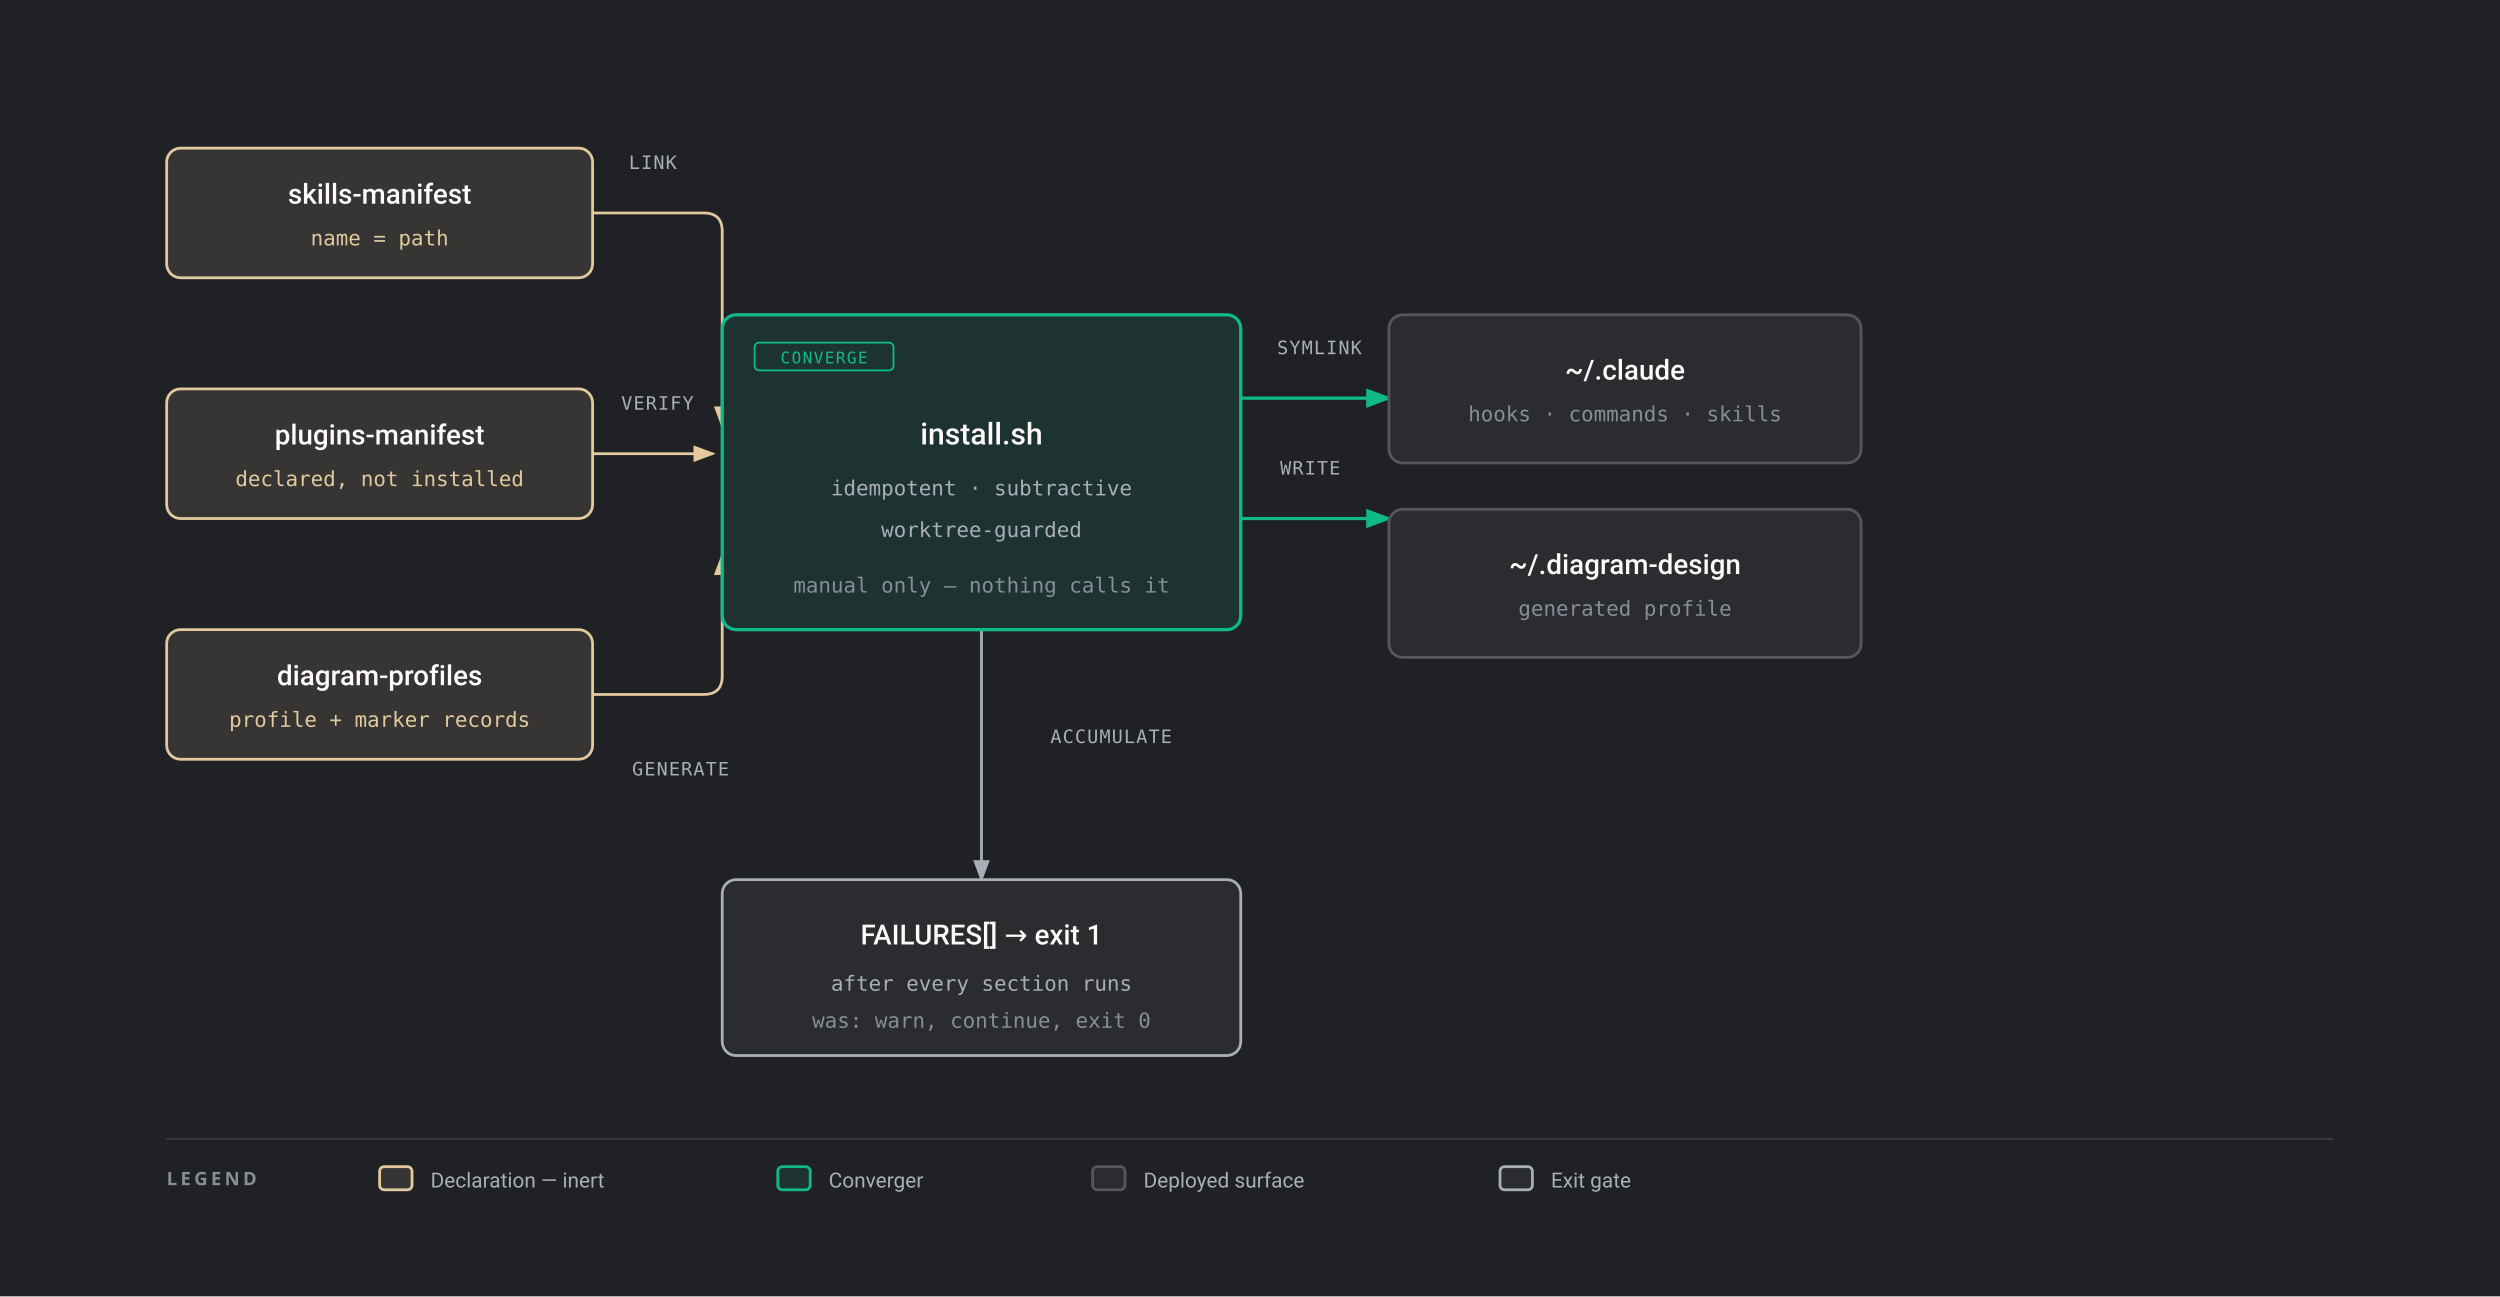
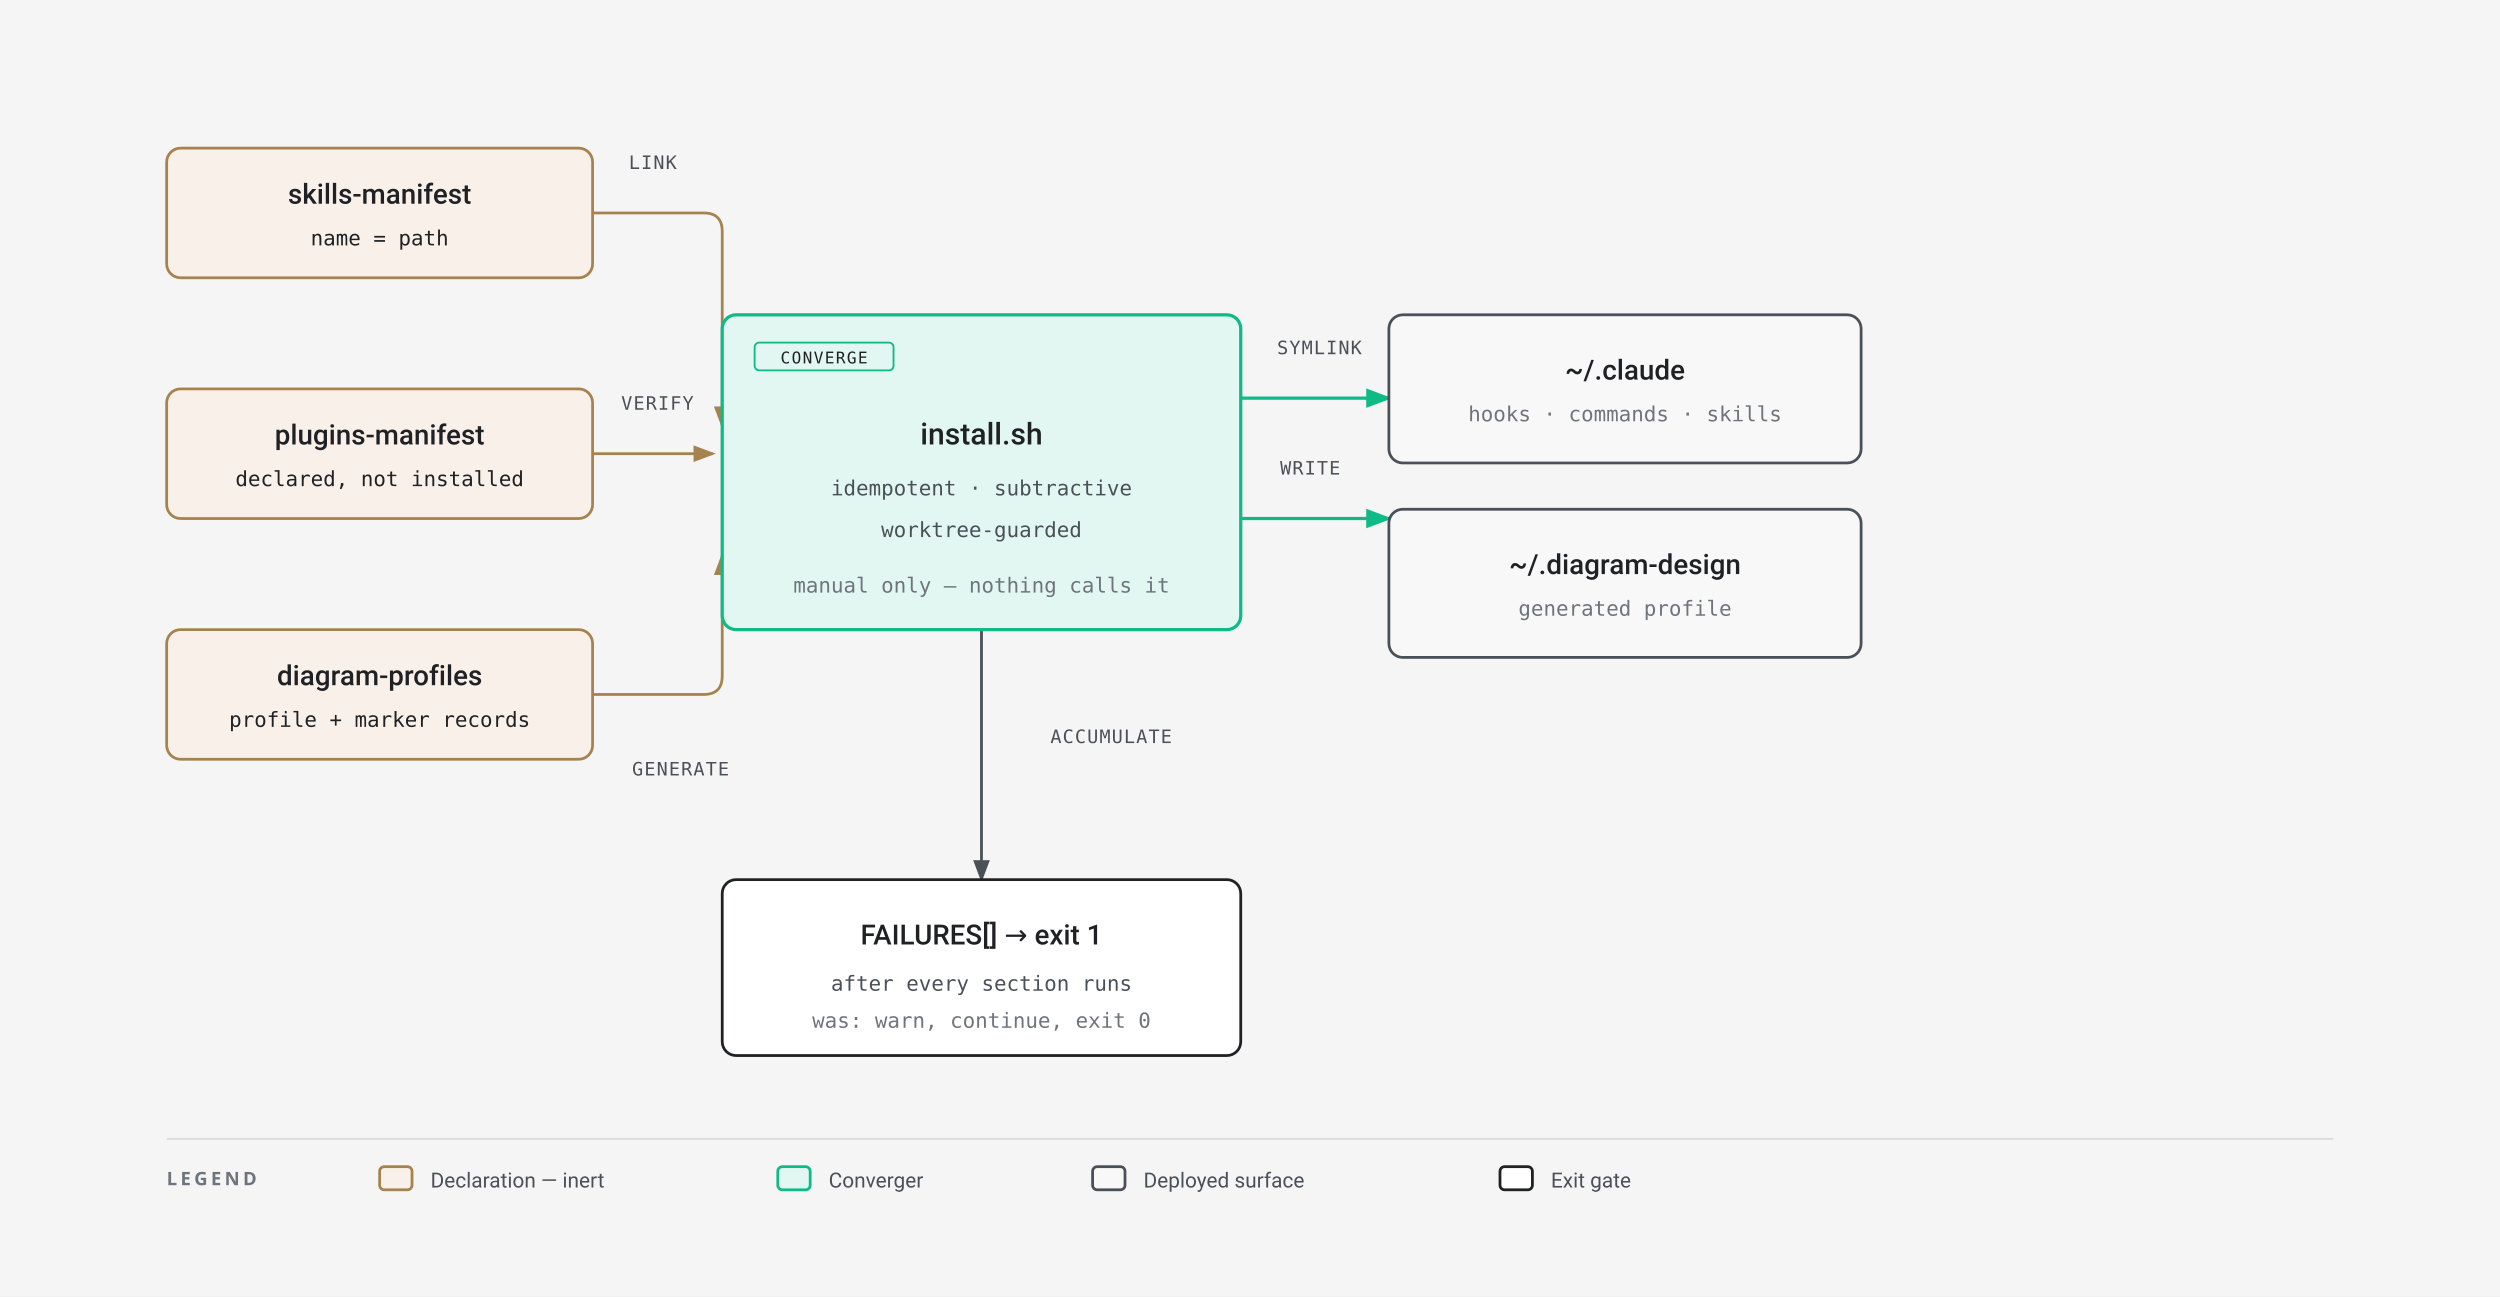
<svg xmlns="http://www.w3.org/2000/svg" viewBox="0 0 1080 560" role="img" aria-labelledby="dep-t dep-d">
  <defs>
    <marker id="a3" markerWidth="8" markerHeight="6" refX="7" refY="3" orient="auto">
      <polygon points="0 0, 8 3, 0 6" fill="#10BA87" />
    </marker>
    <marker id="n3" markerWidth="8" markerHeight="6" refX="7" refY="3" orient="auto">
-       <polygon points="0 0, 8 3, 0 6" fill="#A9AFB6" />
+       <polygon points="0 0, 8 3, 0 6" fill="#4A5058" />
    </marker>
    <marker id="s3" markerWidth="8" markerHeight="6" refX="7" refY="3" orient="auto">
-       <polygon points="0 0, 8 3, 0 6" fill="#E2C99E" />
+       <polygon points="0 0, 8 3, 0 6" fill="#A6834E" />
    </marker>
  </defs>
-   <rect width="100%" height="100%" fill="#1F2125" />
-   <path d="M 256 92 L 304 92 Q 312 92 312 100 L 312 184" stroke="#E2C99E" stroke-width="1.2" fill="none" marker-end="url(#s3)" />
-   <path d="M 256 196 L 308 196" stroke="#E2C99E" stroke-width="1.2" fill="none" marker-end="url(#s3)" />
-   <path d="M 256 300 L 304 300 Q 312 300 312 292 L 312 240" stroke="#E2C99E" stroke-width="1.2" fill="none" marker-end="url(#s3)" />
+   <rect width="100%" height="100%" fill="#F5F5F5" />
+   <path d="M 256 92 L 304 92 Q 312 92 312 100 L 312 184" stroke="#A6834E" stroke-width="1.2" fill="none" marker-end="url(#s3)" />
+   <path d="M 256 196 L 308 196" stroke="#A6834E" stroke-width="1.2" fill="none" marker-end="url(#s3)" />
+   <path d="M 256 300 L 304 300 Q 312 300 312 292 L 312 240" stroke="#A6834E" stroke-width="1.2" fill="none" marker-end="url(#s3)" />
  <path d="M 536 172 L 600 172" stroke="#10BA87" stroke-width="1.4" fill="none" marker-end="url(#a3)" />
  <path d="M 536 224 L 600 224" stroke="#10BA87" stroke-width="1.4" fill="none" marker-end="url(#a3)" />
-   <path d="M 424 272 L 424 380" stroke="#A9AFB6" stroke-width="1.2" fill="none" marker-end="url(#n3)" />
-   <rect x="260" y="64" width="44" height="12" rx="2" fill="#1F2125" />
-   <text x="282" y="73" fill="#A9AFB6" font-size="8" font-family="'Roboto Mono',monospace" text-anchor="middle" letter-spacing=".06em">LINK</text>
-   <rect x="260" y="168" width="48" height="12" rx="2" fill="#1F2125" />
-   <text x="284" y="177" fill="#A9AFB6" font-size="8" font-family="'Roboto Mono',monospace" text-anchor="middle" letter-spacing=".06em">VERIFY</text>
-   <rect x="260" y="326" width="68" height="12" rx="2" fill="#1F2125" />
-   <text x="294" y="335" fill="#A9AFB6" font-size="8" font-family="'Roboto Mono',monospace" text-anchor="middle" letter-spacing=".06em">GENERATE</text>
-   <rect x="540" y="144" width="60" height="12" rx="2" fill="#1F2125" />
-   <text x="570" y="153" fill="#A9AFB6" font-size="8" font-family="'Roboto Mono',monospace" text-anchor="middle" letter-spacing=".06em">SYMLINK</text>
-   <rect x="540" y="196" width="52" height="12" rx="2" fill="#1F2125" />
-   <text x="566" y="205" fill="#A9AFB6" font-size="8" font-family="'Roboto Mono',monospace" text-anchor="middle" letter-spacing=".06em">WRITE</text>
-   <rect x="440" y="312" width="80" height="12" rx="2" fill="#1F2125" />
-   <text x="480" y="321" fill="#A9AFB6" font-size="8" font-family="'Roboto Mono',monospace" text-anchor="middle" letter-spacing=".06em">ACCUMULATE</text>
-   <rect x="72" y="64" width="184" height="56" rx="6" fill="#363534" stroke="#E2C99E" stroke-width="1.2" />
-   <text x="164" y="88" fill="#FEFAFA" font-size="12" font-weight="500" font-family="Roboto,sans-serif" text-anchor="middle">skills-manifest</text>
-   <text x="164" y="106" fill="#E2C99E" font-size="9" font-family="'Roboto Mono',monospace" text-anchor="middle">name = path</text>
-   <rect x="72" y="168" width="184" height="56" rx="6" fill="#363534" stroke="#E2C99E" stroke-width="1.2" />
-   <text x="164" y="192" fill="#FEFAFA" font-size="12" font-weight="500" font-family="Roboto,sans-serif" text-anchor="middle">plugins-manifest</text>
-   <text x="164" y="210" fill="#E2C99E" font-size="9" font-family="'Roboto Mono',monospace" text-anchor="middle">declared, not installed</text>
-   <rect x="72" y="272" width="184" height="56" rx="6" fill="#363534" stroke="#E2C99E" stroke-width="1.2" />
-   <text x="164" y="296" fill="#FEFAFA" font-size="12" font-weight="500" font-family="Roboto,sans-serif" text-anchor="middle">diagram-profiles</text>
-   <text x="164" y="314" fill="#E2C99E" font-size="9" font-family="'Roboto Mono',monospace" text-anchor="middle">profile + marker records</text>
-   <rect x="312" y="136" width="224" height="136" rx="6" fill="#1d3331" stroke="#10BA87" stroke-width="1.4" />
+   <path d="M 424 272 L 424 380" stroke="#4A5058" stroke-width="1.2" fill="none" marker-end="url(#n3)" />
+   <rect x="260" y="64" width="44" height="12" rx="2" fill="#F5F5F5" />
+   <text x="282" y="73" fill="#4A5058" font-size="8" font-family="'Roboto Mono',monospace" text-anchor="middle" letter-spacing=".06em">LINK</text>
+   <rect x="260" y="168" width="48" height="12" rx="2" fill="#F5F5F5" />
+   <text x="284" y="177" fill="#4A5058" font-size="8" font-family="'Roboto Mono',monospace" text-anchor="middle" letter-spacing=".06em">VERIFY</text>
+   <rect x="260" y="326" width="68" height="12" rx="2" fill="#F5F5F5" />
+   <text x="294" y="335" fill="#4A5058" font-size="8" font-family="'Roboto Mono',monospace" text-anchor="middle" letter-spacing=".06em">GENERATE</text>
+   <rect x="540" y="144" width="60" height="12" rx="2" fill="#F5F5F5" />
+   <text x="570" y="153" fill="#4A5058" font-size="8" font-family="'Roboto Mono',monospace" text-anchor="middle" letter-spacing=".06em">SYMLINK</text>
+   <rect x="540" y="196" width="52" height="12" rx="2" fill="#F5F5F5" />
+   <text x="566" y="205" fill="#4A5058" font-size="8" font-family="'Roboto Mono',monospace" text-anchor="middle" letter-spacing=".06em">WRITE</text>
+   <rect x="440" y="312" width="80" height="12" rx="2" fill="#F5F5F5" />
+   <text x="480" y="321" fill="#4A5058" font-size="8" font-family="'Roboto Mono',monospace" text-anchor="middle" letter-spacing=".06em">ACCUMULATE</text>
+   <rect x="72" y="64" width="184" height="56" rx="6" fill="#f9f1e9" stroke="#A6834E" stroke-width="1.2" />
+   <text x="164" y="88" fill="#1F2125" font-size="12" font-weight="500" font-family="Roboto,sans-serif" text-anchor="middle">skills-manifest</text>
+   <text x="164" y="106" fill="#1F2125" font-size="9" font-family="'Roboto Mono',monospace" text-anchor="middle">name = path</text>
+   <rect x="72" y="168" width="184" height="56" rx="6" fill="#f9f1e9" stroke="#A6834E" stroke-width="1.2" />
+   <text x="164" y="192" fill="#1F2125" font-size="12" font-weight="500" font-family="Roboto,sans-serif" text-anchor="middle">plugins-manifest</text>
+   <text x="164" y="210" fill="#1F2125" font-size="9" font-family="'Roboto Mono',monospace" text-anchor="middle">declared, not installed</text>
+   <rect x="72" y="272" width="184" height="56" rx="6" fill="#f9f1e9" stroke="#A6834E" stroke-width="1.2" />
+   <text x="164" y="296" fill="#1F2125" font-size="12" font-weight="500" font-family="Roboto,sans-serif" text-anchor="middle">diagram-profiles</text>
+   <text x="164" y="314" fill="#1F2125" font-size="9" font-family="'Roboto Mono',monospace" text-anchor="middle">profile + marker records</text>
+   <rect x="312" y="136" width="224" height="136" rx="6" fill="#e2f7f1" stroke="#10BA87" stroke-width="1.4" />
  <rect x="326" y="148" width="60" height="12" rx="2" fill="transparent" stroke="#10BA87" stroke-width=".8" />
-   <text x="356" y="157" fill="#10BA87" font-size="7" font-family="'Roboto Mono',monospace" text-anchor="middle" letter-spacing=".08em">CONVERGE</text>
-   <text x="424" y="192" fill="#FEFAFA" font-size="13" font-weight="500" font-family="Roboto,sans-serif" text-anchor="middle">install.sh</text>
-   <text x="424" y="214" fill="#A9AFB6" font-size="9" font-family="'Roboto Mono',monospace" text-anchor="middle">idempotent · subtractive</text>
-   <text x="424" y="232" fill="#A9AFB6" font-size="9" font-family="'Roboto Mono',monospace" text-anchor="middle">worktree-guarded</text>
-   <text x="424" y="256" fill="#878E96" font-size="9" font-family="'Roboto Mono',monospace" text-anchor="middle">manual only — nothing calls it</text>
-   <rect x="600" y="136" width="204" height="64" rx="6" fill="#2a2c30" stroke="#57575a" stroke-width="1.2" />
-   <text x="702" y="164" fill="#FEFAFA" font-size="12" font-weight="500" font-family="Roboto,sans-serif" text-anchor="middle">~/.claude</text>
-   <text x="702" y="182" fill="#878E96" font-size="9" font-family="'Roboto Mono',monospace" text-anchor="middle">hooks · commands · skills</text>
-   <rect x="600" y="220" width="204" height="64" rx="6" fill="#2a2c30" stroke="#57575a" stroke-width="1.2" />
-   <text x="702" y="248" fill="#FEFAFA" font-size="12" font-weight="500" font-family="Roboto,sans-serif" text-anchor="middle">~/.diagram-design</text>
-   <text x="702" y="266" fill="#878E96" font-size="9" font-family="'Roboto Mono',monospace" text-anchor="middle">generated profile</text>
-   <rect x="312" y="380" width="224" height="76" rx="6" fill="#2a2c30" stroke="#A9AFB6" stroke-width="1.2" />
-   <text x="424" y="408" fill="#FEFAFA" font-size="12" font-weight="500" font-family="Roboto,sans-serif" text-anchor="middle">FAILURES[] → exit 1</text>
-   <text x="424" y="428" fill="#A9AFB6" font-size="9" font-family="'Roboto Mono',monospace" text-anchor="middle">after every section runs</text>
-   <text x="424" y="444" fill="#878E96" font-size="9" font-family="'Roboto Mono',monospace" text-anchor="middle">was: warn, continue, exit 0</text>
-   <line x1="72" y1="492" x2="1008" y2="492" stroke="#3a3b3f" stroke-width=".8" />
-   <text x="72" y="512" fill="#878E96" font-size="8" font-family="Montserrat,sans-serif" font-weight="600" letter-spacing=".18em">LEGEND</text>
-   <rect x="164" y="504" width="14" height="10" rx="2" fill="#363534" stroke="#E2C99E" stroke-width="1.2" />
-   <text x="186" y="513" fill="#A9AFB6" font-size="9" font-family="Roboto,sans-serif">Declaration — inert</text>
-   <rect x="336" y="504" width="14" height="10" rx="2" fill="#1d3331" stroke="#10BA87" stroke-width="1.2" />
-   <text x="358" y="513" fill="#A9AFB6" font-size="9" font-family="Roboto,sans-serif">Converger</text>
-   <rect x="472" y="504" width="14" height="10" rx="2" fill="#2a2c30" stroke="#57575a" stroke-width="1.2" />
-   <text x="494" y="513" fill="#A9AFB6" font-size="9" font-family="Roboto,sans-serif">Deployed surface</text>
-   <rect x="648" y="504" width="14" height="10" rx="2" fill="#2a2c30" stroke="#A9AFB6" stroke-width="1.2" />
-   <text x="670" y="513" fill="#A9AFB6" font-size="9" font-family="Roboto,sans-serif">Exit gate</text>
+   <text x="356" y="157" fill="#1F2125" font-size="7" font-family="'Roboto Mono',monospace" text-anchor="middle" letter-spacing=".08em">CONVERGE</text>
+   <text x="424" y="192" fill="#1F2125" font-size="13" font-weight="500" font-family="Roboto,sans-serif" text-anchor="middle">install.sh</text>
+   <text x="424" y="214" fill="#4A5058" font-size="9" font-family="'Roboto Mono',monospace" text-anchor="middle">idempotent · subtractive</text>
+   <text x="424" y="232" fill="#4A5058" font-size="9" font-family="'Roboto Mono',monospace" text-anchor="middle">worktree-guarded</text>
+   <text x="424" y="256" fill="#6E747C" font-size="9" font-family="'Roboto Mono',monospace" text-anchor="middle">manual only — nothing calls it</text>
+   <rect x="600" y="136" width="204" height="64" rx="6" fill="#f8f8f8" stroke="#4a5058" stroke-width="1.2" />
+   <text x="702" y="164" fill="#1F2125" font-size="12" font-weight="500" font-family="Roboto,sans-serif" text-anchor="middle">~/.claude</text>
+   <text x="702" y="182" fill="#6E747C" font-size="9" font-family="'Roboto Mono',monospace" text-anchor="middle">hooks · commands · skills</text>
+   <rect x="600" y="220" width="204" height="64" rx="6" fill="#f8f8f8" stroke="#4a5058" stroke-width="1.2" />
+   <text x="702" y="248" fill="#1F2125" font-size="12" font-weight="500" font-family="Roboto,sans-serif" text-anchor="middle">~/.diagram-design</text>
+   <text x="702" y="266" fill="#6E747C" font-size="9" font-family="'Roboto Mono',monospace" text-anchor="middle">generated profile</text>
+   <rect x="312" y="380" width="224" height="76" rx="6" fill="#ffffff" stroke="#1F2125" stroke-width="1.2" />
+   <text x="424" y="408" fill="#1F2125" font-size="12" font-weight="500" font-family="Roboto,sans-serif" text-anchor="middle">FAILURES[] → exit 1</text>
+   <text x="424" y="428" fill="#4A5058" font-size="9" font-family="'Roboto Mono',monospace" text-anchor="middle">after every section runs</text>
+   <text x="424" y="444" fill="#6E747C" font-size="9" font-family="'Roboto Mono',monospace" text-anchor="middle">was: warn, continue, exit 0</text>
+   <line x1="72" y1="492" x2="1008" y2="492" stroke="#dddadb" stroke-width=".8" />
+   <text x="72" y="512" fill="#6E747C" font-size="8" font-family="Montserrat,sans-serif" font-weight="600" letter-spacing=".18em">LEGEND</text>
+   <rect x="164" y="504" width="14" height="10" rx="2" fill="#f9f1e9" stroke="#A6834E" stroke-width="1.2" />
+   <text x="186" y="513" fill="#4A5058" font-size="9" font-family="Roboto,sans-serif">Declaration — inert</text>
+   <rect x="336" y="504" width="14" height="10" rx="2" fill="#e2f7f1" stroke="#10BA87" stroke-width="1.2" />
+   <text x="358" y="513" fill="#4A5058" font-size="9" font-family="Roboto,sans-serif">Converger</text>
+   <rect x="472" y="504" width="14" height="10" rx="2" fill="#f8f8f8" stroke="#4a5058" stroke-width="1.2" />
+   <text x="494" y="513" fill="#4A5058" font-size="9" font-family="Roboto,sans-serif">Deployed surface</text>
+   <rect x="648" y="504" width="14" height="10" rx="2" fill="#ffffff" stroke="#1F2125" stroke-width="1.2" />
+   <text x="670" y="513" fill="#4A5058" font-size="9" font-family="Roboto,sans-serif">Exit gate</text>
</svg>
